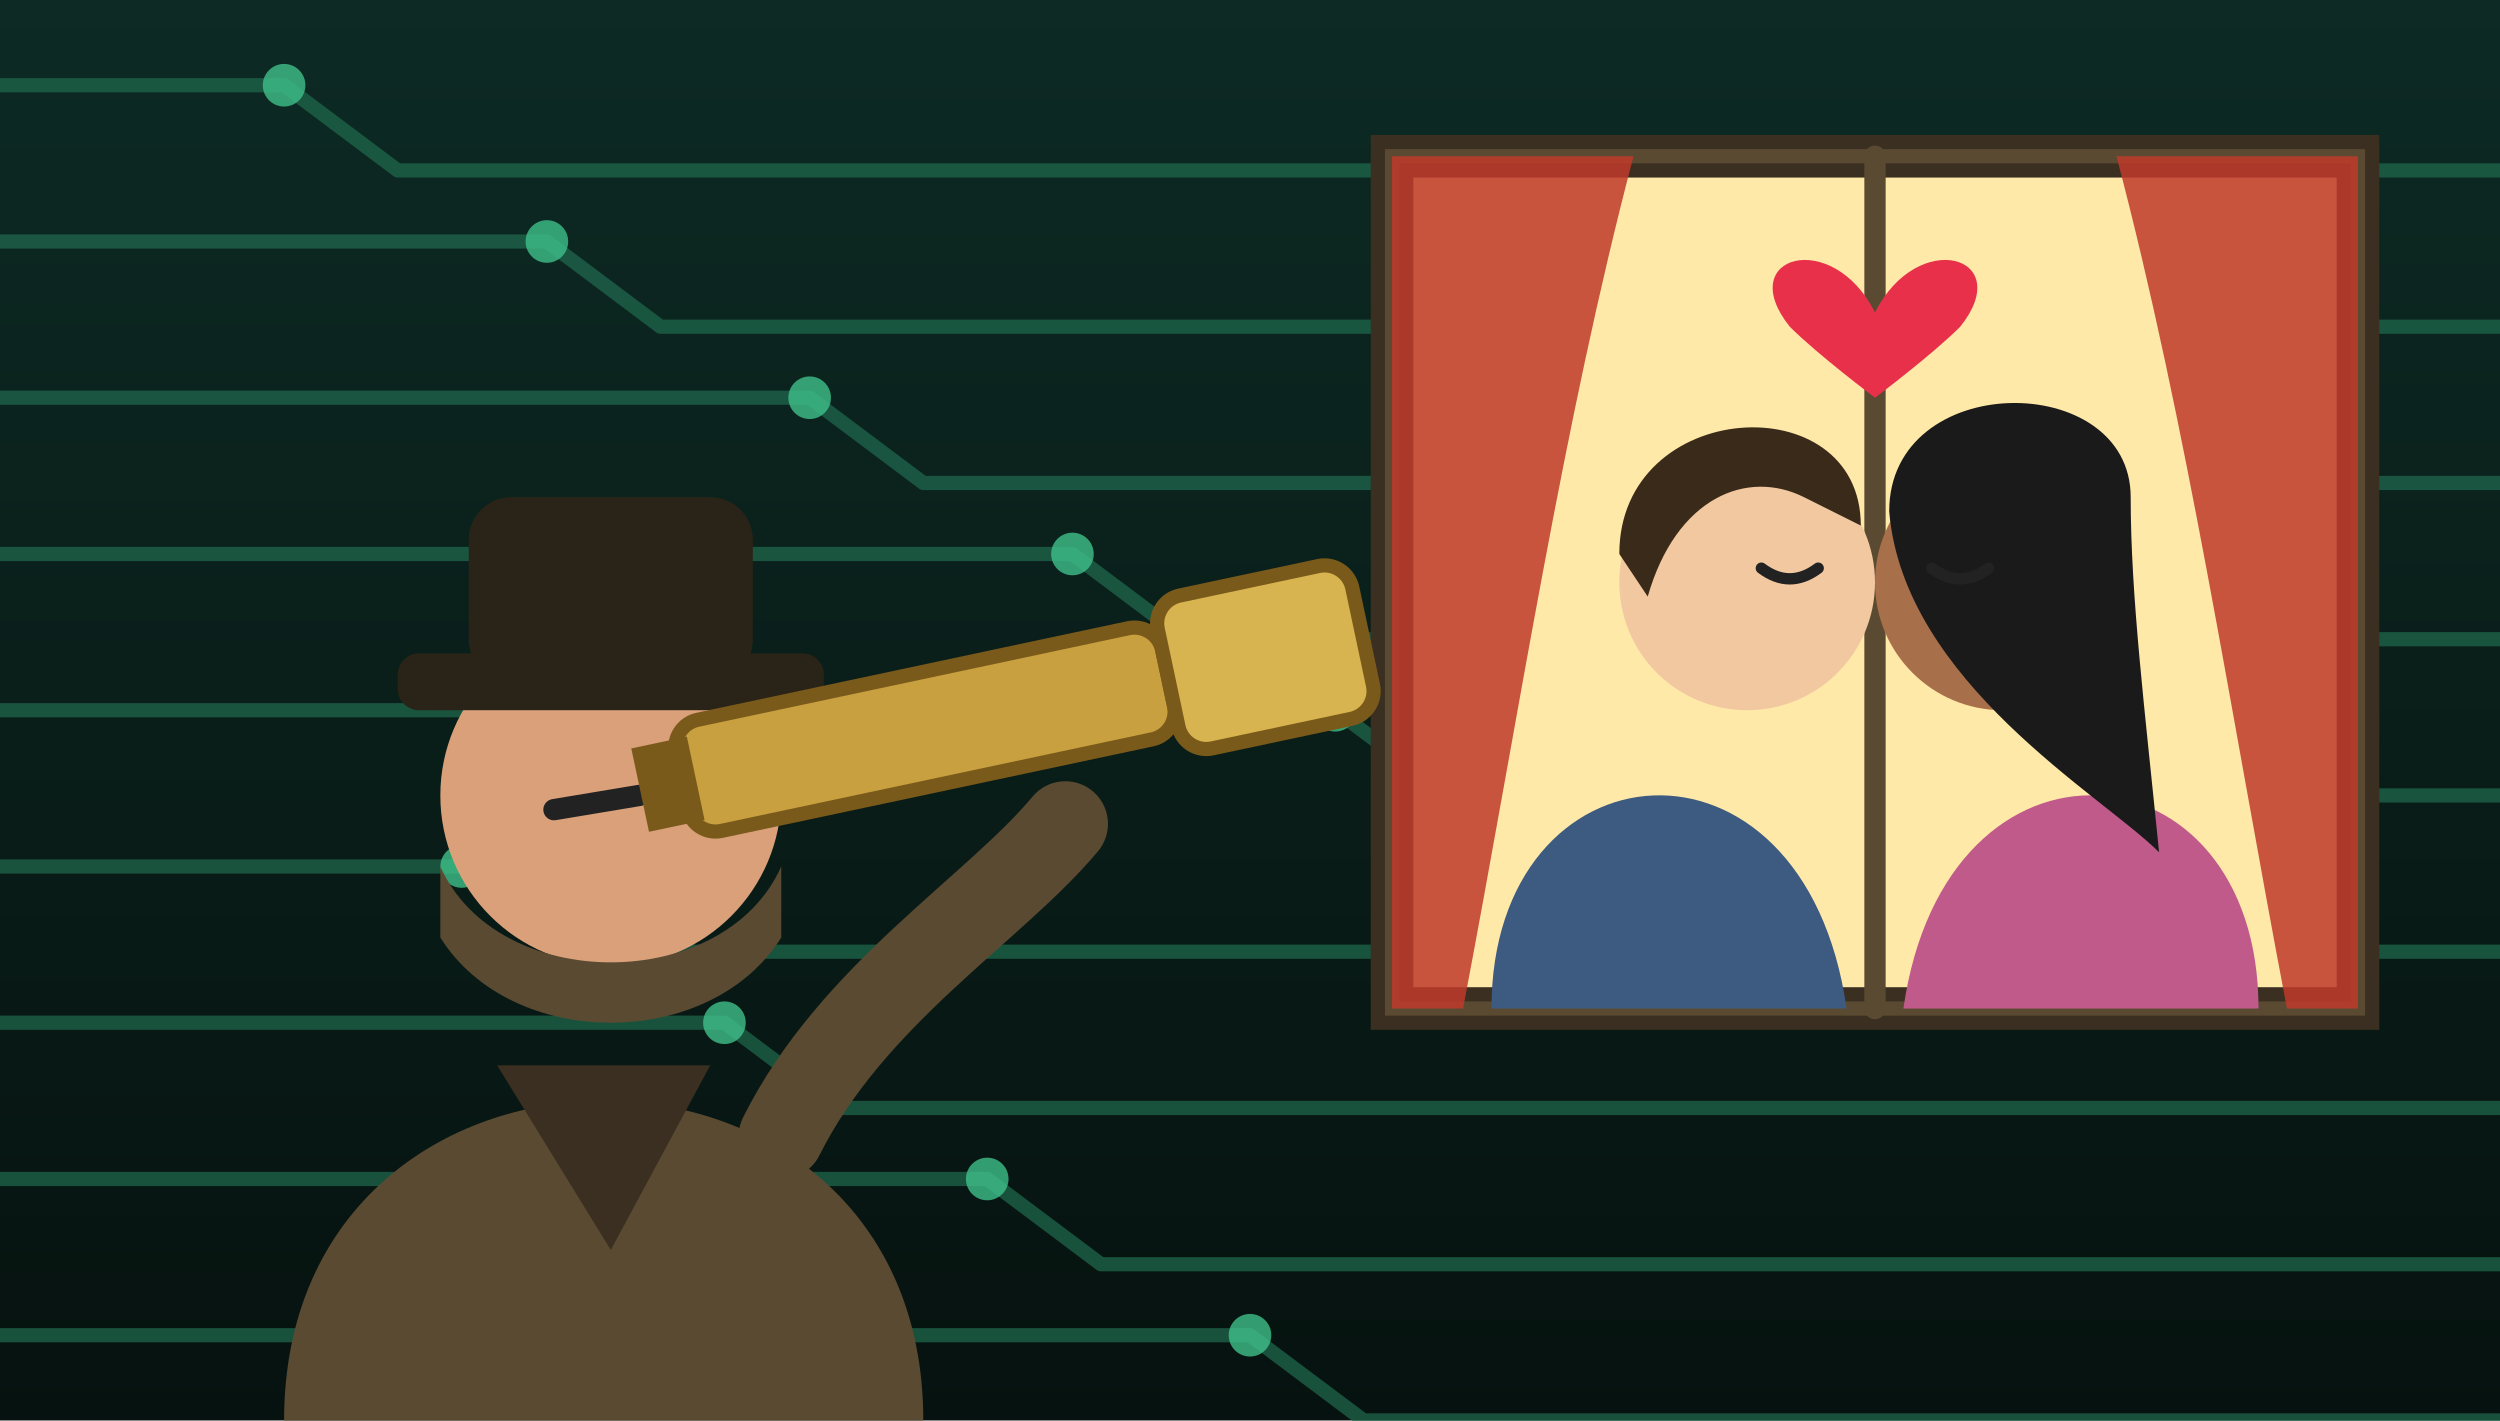
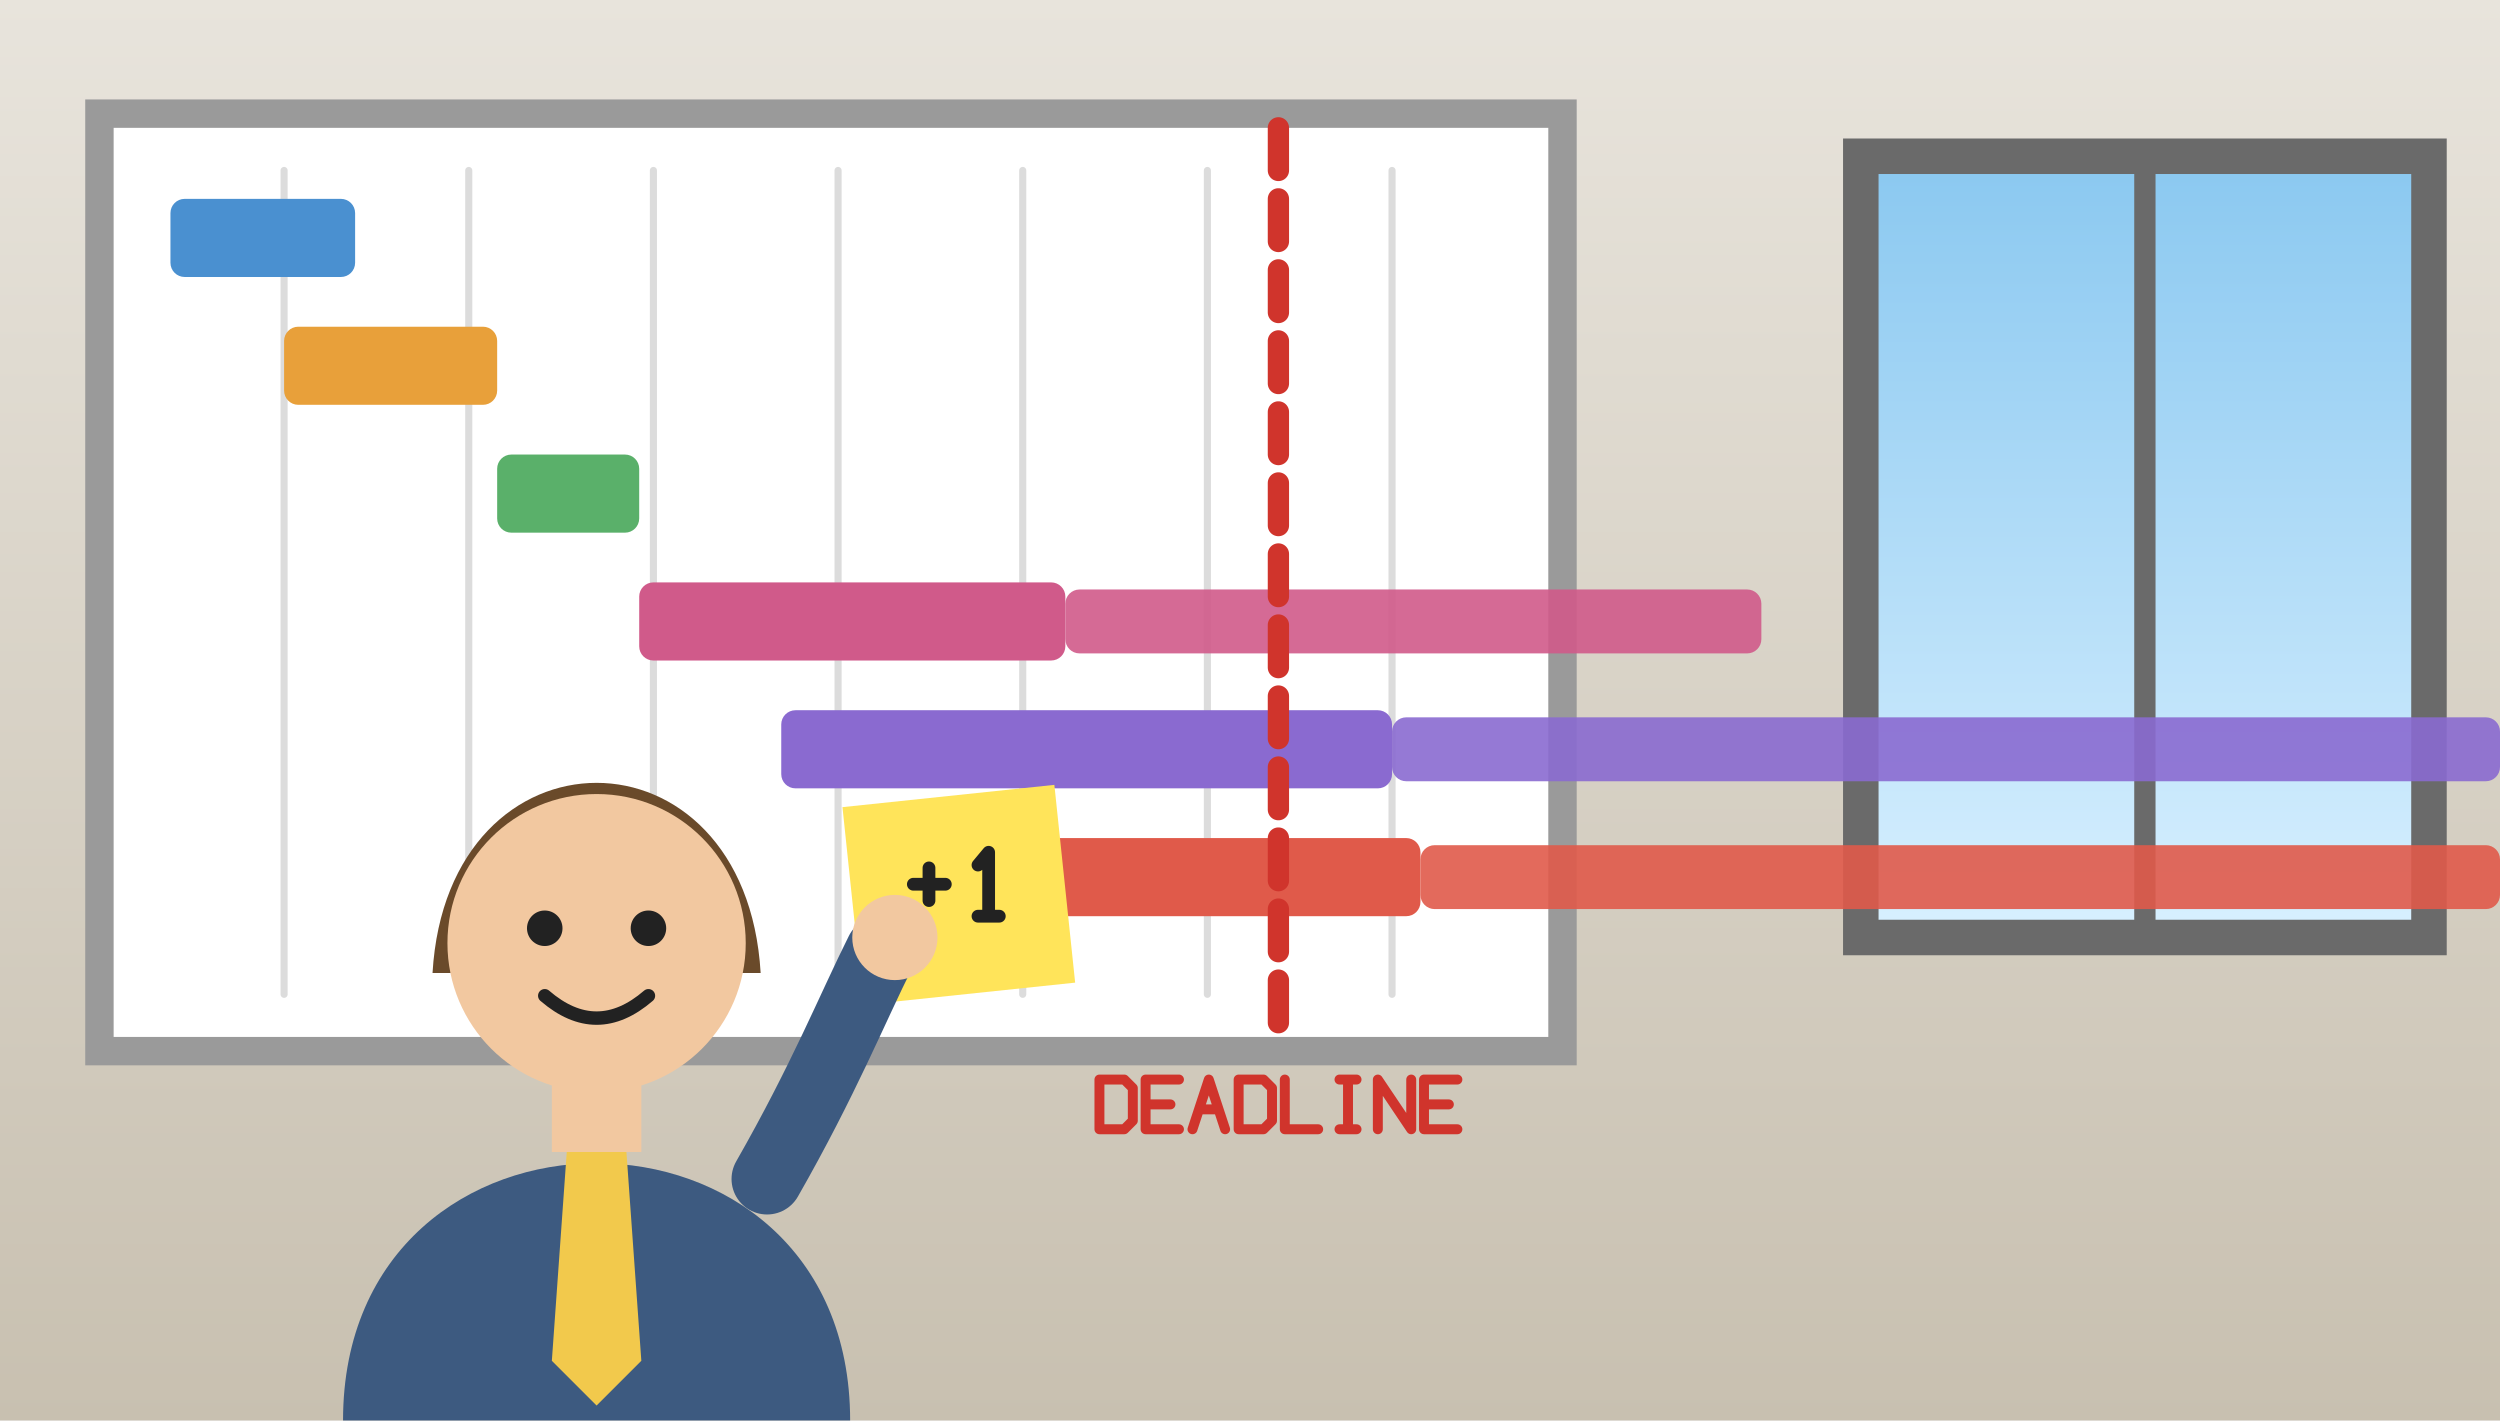
<svg xmlns="http://www.w3.org/2000/svg" viewBox="0 0 352 200" width="352" height="200">
  <defs>
    <linearGradient id="bg" x1="0" y1="0" x2="0" y2="1">
-       <stop offset="0.00" stop-color="#0d2a24" stop-opacity="1" />
-       <stop offset="1.00" stop-color="#06120f" stop-opacity="1" />
+       <stop offset="0.00" stop-color="#e8e4dc" stop-opacity="1" />
+       <stop offset="1.00" stop-color="#c8c0b0" stop-opacity="1" />
+     </linearGradient>
+     <linearGradient id="sky" x1="0" y1="0" x2="0" y2="1">
+       <stop offset="0.00" stop-color="#8ac8f0" stop-opacity="1" />
+       <stop offset="1.00" stop-color="#d8f0ff" stop-opacity="1" />
    </linearGradient>
  </defs>
  <rect x="0" y="0" width="352" height="200" fill="url(#bg)" />
-   <path d="M0 12 L40 12 L56 24 L352 24" fill="none" stroke="#1f6b4f" stroke-width="2" stroke-linecap="round" stroke-linejoin="round" opacity="0.7" />
-   <circle cx="40.0" cy="12.0" r="3.0" fill="#3fbf8a" opacity="0.8" />
-   <path d="M0 34 L77 34 L93 46 L352 46" fill="none" stroke="#1f6b4f" stroke-width="2" stroke-linecap="round" stroke-linejoin="round" opacity="0.7" />
-   <circle cx="77.0" cy="34.0" r="3.0" fill="#3fbf8a" opacity="0.8" />
-   <path d="M0 56 L114 56 L130 68 L352 68" fill="none" stroke="#1f6b4f" stroke-width="2" stroke-linecap="round" stroke-linejoin="round" opacity="0.7" />
-   <circle cx="114.0" cy="56.0" r="3.0" fill="#3fbf8a" opacity="0.8" />
-   <path d="M0 78 L151 78 L167 90 L352 90" fill="none" stroke="#1f6b4f" stroke-width="2" stroke-linecap="round" stroke-linejoin="round" opacity="0.7" />
-   <circle cx="151.0" cy="78.0" r="3.0" fill="#3fbf8a" opacity="0.8" />
-   <path d="M0 100 L188 100 L204 112 L352 112" fill="none" stroke="#1f6b4f" stroke-width="2" stroke-linecap="round" stroke-linejoin="round" opacity="0.7" />
-   <circle cx="188.0" cy="100.0" r="3.0" fill="#3fbf8a" opacity="0.8" />
-   <path d="M0 122 L65 122 L81 134 L352 134" fill="none" stroke="#1f6b4f" stroke-width="2" stroke-linecap="round" stroke-linejoin="round" opacity="0.7" />
-   <circle cx="65.0" cy="122.0" r="3.0" fill="#3fbf8a" opacity="0.8" />
-   <path d="M0 144 L102 144 L118 156 L352 156" fill="none" stroke="#1f6b4f" stroke-width="2" stroke-linecap="round" stroke-linejoin="round" opacity="0.7" />
-   <circle cx="102.0" cy="144.0" r="3.0" fill="#3fbf8a" opacity="0.8" />
-   <path d="M0 166 L139 166 L155 178 L352 178" fill="none" stroke="#1f6b4f" stroke-width="2" stroke-linecap="round" stroke-linejoin="round" opacity="0.7" />
-   <circle cx="139.0" cy="166.0" r="3.0" fill="#3fbf8a" opacity="0.8" />
-   <path d="M0 188 L176 188 L192 200 L352 200" fill="none" stroke="#1f6b4f" stroke-width="2" stroke-linecap="round" stroke-linejoin="round" opacity="0.7" />
-   <circle cx="176.0" cy="188.0" r="3.0" fill="#3fbf8a" opacity="0.8" />
-   <rect x="196" y="22" width="136" height="120" fill="#ffe9a8" stroke="#3a2f20" stroke-width="6" />
-   <rect x="196" y="22" width="136" height="120" fill="none" stroke="#5a4a32" stroke-width="2" />
-   <path d="M264 22 L264 142" fill="none" stroke="#5a4a32" stroke-width="3" stroke-linecap="round" stroke-linejoin="round" />
-   <path d="M196 22 L230 22 C 220 60 214 100 206 142 L196 142 Z" fill="#c0392b" opacity="0.85" />
-   <path d="M332 22 L298 22 C 308 60 314 100 322 142 L332 142 Z" fill="#c0392b" opacity="0.85" />
-   <path d="M210 142 C 210 104 254 100 260 142 Z" fill="#3d5a80" />
-   <path d="M268 142 C 274 100 318 104 318 142 Z" fill="#c05a8a" />
-   <circle cx="246.0" cy="82.0" r="18.0" fill="#f2c8a0" />
-   <path d="M228 78 C 228 56 262 54 262 74 L254 70 C 246 66 236 70 232 84 Z" fill="#3a2a1a" />
-   <circle cx="282.0" cy="82.0" r="18.0" fill="#a8704a" />
-   <path d="M300 70 C 300 52 266 52 266 72 C 268 96 296 112 304 120 C 302 100 300 84 300 70 Z" fill="#1a1a1a" />
-   <path d="M248 80 q 4 3 8 0 M272 80 q 4 3 8 0" fill="none" stroke="#222" stroke-width="1.6" stroke-linecap="round" stroke-linejoin="round" />
-   <path d="M264 70 C 258 58 244 62 252 72 C 256 76 264 82 264 82 C 264 82 272 76 276 72 C 284 62 270 58 264 70 Z" fill="#e8304a" transform="translate(0 -26)" />
-   <path d="M40 200 C 40 140 130 140 130 200 Z" fill="#5a4a32" />
-   <polygon points="70.0,150.0 86.0,176.0 100.0,150.0" fill="#3a2f20" />
-   <circle cx="86.0" cy="112.0" r="24.0" fill="#d9a07a" />
-   <rect x="56" y="92" width="60" height="8" fill="#2a2418" rx="3" />
-   <rect x="66" y="70" width="40" height="26" fill="#2a2418" rx="6" />
-   <path d="M62 122 C 70 140 102 140 110 122 L110 132 C 100 148 72 148 62 132 Z" fill="#5a4a32" />
-   <path d="M78 114 L90 112" fill="none" stroke="#222" stroke-width="3" stroke-linecap="round" stroke-linejoin="round" />
-   <g transform="translate(96 110) rotate(-12)" opacity="1">
-     <rect x="0" y="-8" width="70" height="16" fill="#c8a040" rx="4" stroke="#7a5a1a" stroke-width="2" />
-     <rect x="70" y="-11" width="28" height="22" fill="#d8b450" rx="4" stroke="#7a5a1a" stroke-width="2" />
-     <rect x="-6" y="-6" width="8" height="12" fill="#7a5a1a" />
-   </g>
-   <path d="M110 160 C 120 140 140 128 150 116" fill="none" stroke="#5a4a32" stroke-width="12" stroke-linecap="round" />
+   <rect x="262" y="22" width="80" height="110" fill="url(#sky)" />
+   <rect x="262" y="22" width="80" height="110" fill="none" stroke="#6a6a6a" stroke-width="5" />
+   <path d="M302 22 L302 132" fill="none" stroke="#6a6a6a" stroke-width="3" stroke-linecap="round" stroke-linejoin="round" />
+   <rect x="14" y="16" width="206" height="132" fill="#ffffff" stroke="#9a9a9a" stroke-width="4" />
+   <path d="M40 24 L40 140" fill="none" stroke="#dcdcdc" stroke-width="1" stroke-linecap="round" stroke-linejoin="round" />
+   <path d="M66 24 L66 140" fill="none" stroke="#dcdcdc" stroke-width="1" stroke-linecap="round" stroke-linejoin="round" />
+   <path d="M92 24 L92 140" fill="none" stroke="#dcdcdc" stroke-width="1" stroke-linecap="round" stroke-linejoin="round" />
+   <path d="M118 24 L118 140" fill="none" stroke="#dcdcdc" stroke-width="1" stroke-linecap="round" stroke-linejoin="round" />
+   <path d="M144 24 L144 140" fill="none" stroke="#dcdcdc" stroke-width="1" stroke-linecap="round" stroke-linejoin="round" />
+   <path d="M170 24 L170 140" fill="none" stroke="#dcdcdc" stroke-width="1" stroke-linecap="round" stroke-linejoin="round" />
+   <path d="M196 24 L196 140" fill="none" stroke="#dcdcdc" stroke-width="1" stroke-linecap="round" stroke-linejoin="round" />
+   <rect x="24" y="28" width="26" height="11" fill="#4a90d0" rx="2" />
+   <rect x="40" y="46" width="30" height="11" fill="#e8a03a" rx="2" />
+   <rect x="70" y="64" width="20" height="11" fill="#5ab06a" rx="2" />
+   <rect x="90" y="82" width="60" height="11" fill="#d05a8a" rx="2" />
+   <rect x="150" y="83" width="98" height="9" fill="#d05a8a" rx="2" opacity="0.9" />
+   <rect x="110" y="100" width="86" height="11" fill="#8a6ad0" rx="2" />
+   <rect x="196" y="101" width="156" height="9" fill="#8a6ad0" rx="2" opacity="0.9" />
+   <rect x="130" y="118" width="70" height="11" fill="#e05a4a" rx="2" />
+   <rect x="200" y="119" width="152" height="9" fill="#e05a4a" rx="2" opacity="0.9" />
+   <path d="M180 18 L180 146" fill="none" stroke="#d0342c" stroke-width="3" stroke-linecap="round" stroke-linejoin="round" stroke-dasharray="6 4" />
+   <path d="M154.8 152.0 L154.8 159.0 L158.3 159.0 L159.5 157.8 L159.5 153.2 L158.3 152.0 L154.8 152.0 M166.0 152.0 L161.3 152.0 L161.3 159.0 L166.0 159.0 M161.3 155.5 L164.8 155.5 M167.9 159.0 L170.2 152.0 L172.5 159.0 M169.0 156.2 L171.4 156.2 M174.4 152.0 L174.4 159.0 L177.9 159.0 L179.1 157.8 L179.1 153.2 L177.9 152.0 L174.4 152.0 M180.9 152.0 L180.9 159.0 L185.6 159.0 M188.6 152.0 L191.0 152.0 M189.8 152.0 L189.8 159.0 M188.6 159.0 L191.0 159.0 M194.0 159.0 L194.0 152.0 L198.7 159.0 L198.7 152.0 M205.2 152.0 L200.5 152.0 L200.5 159.0 L205.2 159.0 M200.5 155.5 L204.0 155.5 " fill="none" stroke="#d0342c" stroke-width="1.4" stroke-linecap="round" stroke-linejoin="round" />
+   <rect x="120" y="112" width="30" height="28" fill="#ffe45a" transform="rotate(-6 135 126)" />
+   <path d="M130.8 122.2 L130.8 126.8 M128.6 124.5 L133.1 124.5 M137.7 121.8 L139.2 120.0 L139.2 129.0 M137.7 129.0 L140.7 129.0 " fill="none" stroke="#222" stroke-width="1.8" stroke-linecap="round" stroke-linejoin="round" />
+   <path d="M48.3 200.0 C 48.3 151.7 119.7 151.7 119.7 200.0 Z" fill="#3d5a80" />
+   <rect x="77.7" y="149.6" width="12.6" height="12.6" fill="#f2c8a0" />
+   <polygon points="79.8,162.2 88.2,162.2 90.3,191.6 84.0,197.9 77.7,191.6" fill="#f2c94c" />
+   <path d="M60.9 137.0 C 63.0 101.3 105.0 101.3 107.1 137.0 Z" fill="#6a4a2a" />
+   <circle cx="84.0" cy="132.8" r="21.0" fill="#f2c8a0" />
+   <circle cx="76.7" cy="130.7" r="2.5" fill="#222" />
+   <circle cx="91.3" cy="130.7" r="2.5" fill="#222" />
+   <path d="M76.7 140.2 Q 84.0 146.5 91.3 140.2" fill="none" stroke="#222" stroke-width="1.89" stroke-linecap="round" stroke-linejoin="round" />
+   <path d="M108 166 C 116 152 120 142 124 134" fill="none" stroke="#3d5a80" stroke-width="10" stroke-linecap="round" stroke-linejoin="round" />
+   <circle cx="126.0" cy="132.0" r="6.0" fill="#f2c8a0" />
</svg>
